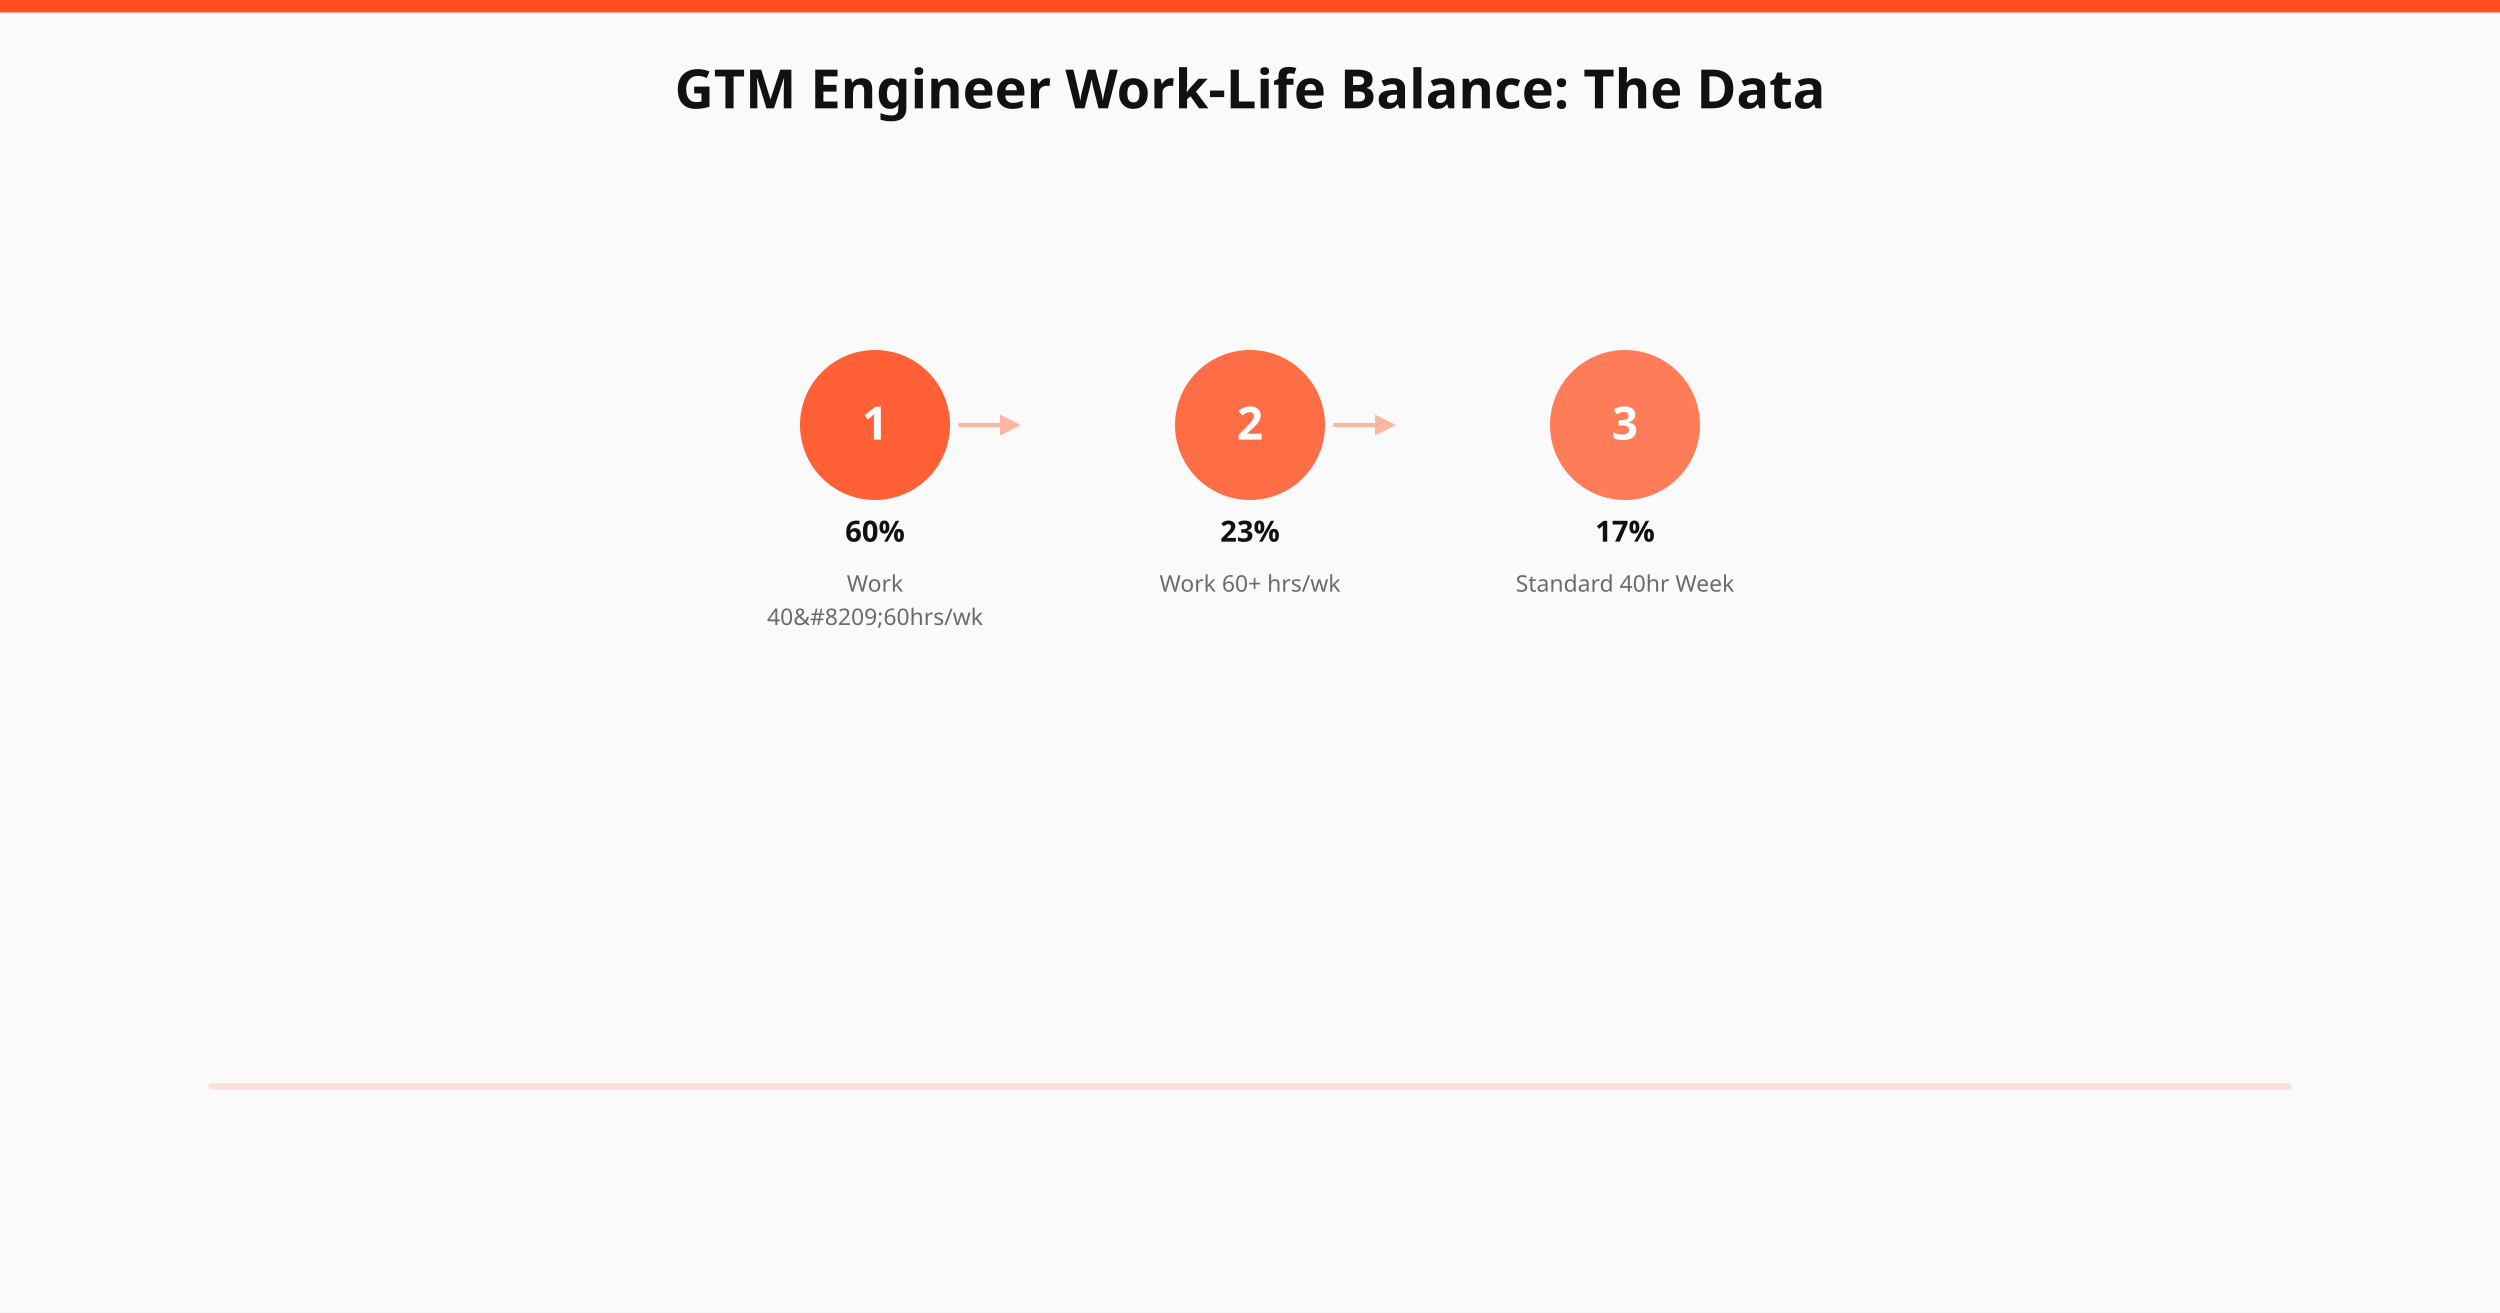
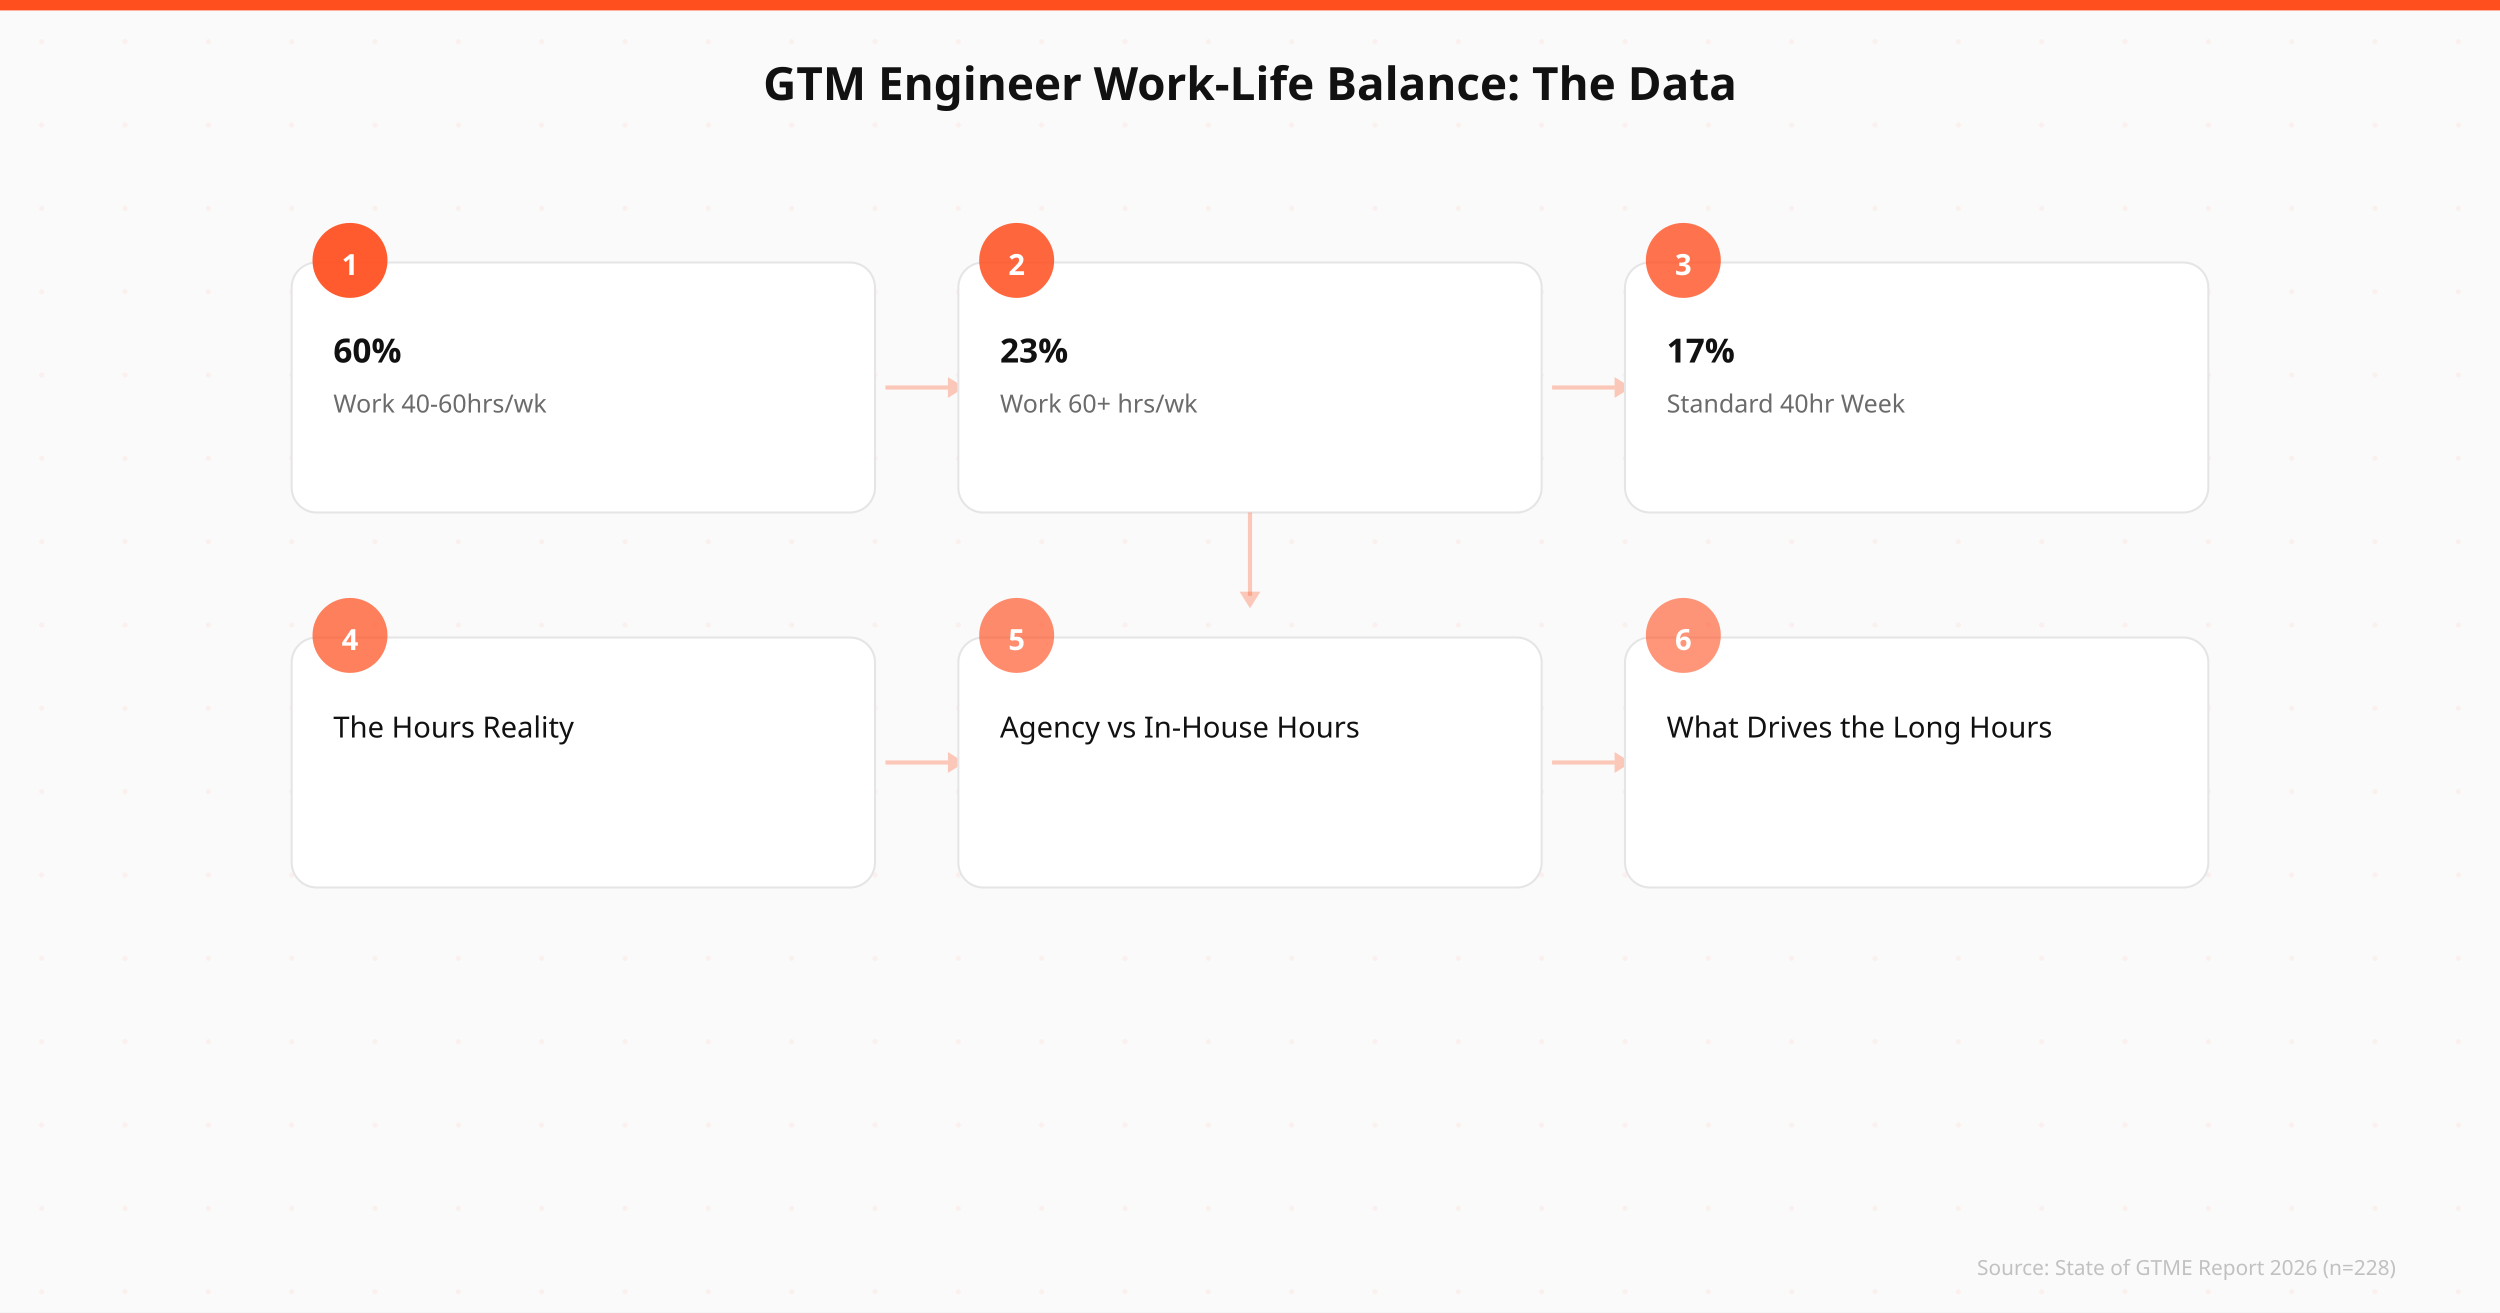
<svg xmlns="http://www.w3.org/2000/svg" viewBox="0 0 1200 630" width="1200" height="630">
+   <defs>
+     <pattern id="dots" x="0" y="0" width="40" height="40" patternUnits="userSpaceOnUse">
+       <circle cx="20" cy="20" r="1.2" fill="#FF4F1F" opacity="0.06" />
+     </pattern>
+   </defs>
  <rect width="1200" height="630" fill="#FAFAFA" />
-   <rect x="0" y="0" width="1200" height="6" fill="#FF4F1F" />
-   <text x="600" y="52" text-anchor="middle" font-family="Sora, sans-serif" font-size="26" font-weight="700" fill="#111111">GTM Engineer Work-Life Balance: The Data</text>
-   <circle cx="420.0" cy="204" r="36" fill="#FF4F1F" opacity="0.9" />
-   <text x="420.0" y="211" text-anchor="middle" font-family="Sora, sans-serif" font-size="22" font-weight="700" fill="white">1</text>
-   <text x="420.0" y="260" text-anchor="middle" font-family="Sora, sans-serif" font-size="14" font-weight="600" fill="#111111">60%</text>
-   <text x="420.0" y="284" text-anchor="middle" font-family="Plus Jakarta Sans, sans-serif" font-size="11" fill="#6B6B6B">Work</text>
-   <text x="420.0" y="300" text-anchor="middle" font-family="Plus Jakarta Sans, sans-serif" font-size="11" fill="#6B6B6B">40&amp;#8209;60hrs/wk</text>
-   <line x1="460.0" y1="204" x2="480.0" y2="204" stroke="#FF4F1F" stroke-width="2" opacity="0.4" />
-   <polygon points="480.0,199 490.0,204 480.0,209" fill="#FF4F1F" opacity="0.4" />
-   <circle cx="600.0" cy="204" r="36" fill="#FF4F1F" opacity="0.82" />
-   <text x="600.0" y="211" text-anchor="middle" font-family="Sora, sans-serif" font-size="22" font-weight="700" fill="white">2</text>
-   <text x="600.0" y="260" text-anchor="middle" font-family="Sora, sans-serif" font-size="14" font-weight="600" fill="#111111">23%</text>
-   <text x="600.0" y="284" text-anchor="middle" font-family="Plus Jakarta Sans, sans-serif" font-size="11" fill="#6B6B6B">Work 60+ hrs/wk</text>
-   <line x1="640.0" y1="204" x2="660.0" y2="204" stroke="#FF4F1F" stroke-width="2" opacity="0.4" />
-   <polygon points="660.0,199 670.0,204 660.0,209" fill="#FF4F1F" opacity="0.4" />
-   <circle cx="780.0" cy="204" r="36" fill="#FF4F1F" opacity="0.74" />
-   <text x="780.0" y="211" text-anchor="middle" font-family="Sora, sans-serif" font-size="22" font-weight="700" fill="white">3</text>
-   <text x="780.0" y="260" text-anchor="middle" font-family="Sora, sans-serif" font-size="14" font-weight="600" fill="#111111">17%</text>
-   <text x="780.0" y="284" text-anchor="middle" font-family="Plus Jakarta Sans, sans-serif" font-size="11" fill="#6B6B6B">Standard 40hr Week</text>
-   <rect x="100" y="520" width="1000" height="3" rx="1.5" fill="#FF4F1F" opacity="0.15" />
+   <rect width="1200" height="630" fill="url(#dots)" />
+   <rect x="0" y="0" width="1200" height="5" fill="#FF4F1F" />
+   <text x="600" y="48" text-anchor="middle" font-family="Sora, sans-serif" font-size="22" font-weight="700" fill="#111111">GTM Engineer Work-Life Balance: The Data</text>
+   <rect x="140.0" y="126" width="280" height="120" rx="12" fill="white" stroke="#E5E5E5" stroke-width="1" />
+   <circle cx="168.0" cy="125" r="18" fill="#FF4F1F" opacity="0.93" />
+   <text x="168.0" y="132" text-anchor="middle" font-family="Sora, sans-serif" font-size="14" font-weight="700" fill="white">1</text>
+   <text x="160.0" y="174" font-family="Sora, sans-serif" font-size="16" font-weight="600" fill="#111111">60%</text>
+   <text x="160.0" y="198" font-family="Plus Jakarta Sans, sans-serif" font-size="12" fill="#6B6B6B">Work 40‑60hrs/wk</text>
+   <line x1="425.0" y1="186" x2="455.0" y2="186" stroke="#FF4F1F" stroke-width="2" opacity="0.3" />
+   <polygon points="455.0,181 463.0,186 455.0,191" fill="#FF4F1F" opacity="0.3" />
+   <rect x="460.0" y="126" width="280" height="120" rx="12" fill="white" stroke="#E5E5E5" stroke-width="1" />
+   <circle cx="488.0" cy="125" r="18" fill="#FF4F1F" opacity="0.86" />
+   <text x="488.0" y="132" text-anchor="middle" font-family="Sora, sans-serif" font-size="14" font-weight="700" fill="white">2</text>
+   <text x="480.0" y="174" font-family="Sora, sans-serif" font-size="16" font-weight="600" fill="#111111">23%</text>
+   <text x="480.0" y="198" font-family="Plus Jakarta Sans, sans-serif" font-size="12" fill="#6B6B6B">Work 60+ hrs/wk</text>
+   <line x1="745.0" y1="186" x2="775.0" y2="186" stroke="#FF4F1F" stroke-width="2" opacity="0.3" />
+   <polygon points="775.0,181 783.0,186 775.0,191" fill="#FF4F1F" opacity="0.3" />
+   <rect x="780.0" y="126" width="280" height="120" rx="12" fill="white" stroke="#E5E5E5" stroke-width="1" />
+   <circle cx="808.0" cy="125" r="18" fill="#FF4F1F" opacity="0.79" />
+   <text x="808.0" y="132" text-anchor="middle" font-family="Sora, sans-serif" font-size="14" font-weight="700" fill="white">3</text>
+   <text x="800.0" y="174" font-family="Sora, sans-serif" font-size="16" font-weight="600" fill="#111111">17%</text>
+   <text x="800.0" y="198" font-family="Plus Jakarta Sans, sans-serif" font-size="12" fill="#6B6B6B">Standard 40hr Week</text>
+   <line x1="600" y1="246" x2="600" y2="286" stroke="#FF4F1F" stroke-width="2" opacity="0.3" />
+   <polygon points="595,284 600,292 605,284" fill="#FF4F1F" opacity="0.3" />
+   <rect x="140.0" y="306" width="280" height="120" rx="12" fill="white" stroke="#E5E5E5" stroke-width="1" />
+   <circle cx="168.0" cy="305" r="18" fill="#FF4F1F" opacity="0.72" />
+   <text x="168.0" y="312" text-anchor="middle" font-family="Sora, sans-serif" font-size="14" font-weight="700" fill="white">4</text>
+   <text x="160.0" y="354" font-family="Sora, sans-serif" font-size="14" font-weight="500" fill="#111111">The Hours Reality</text>
+   <line x1="425.0" y1="366" x2="455.0" y2="366" stroke="#FF4F1F" stroke-width="2" opacity="0.3" />
+   <polygon points="455.0,361 463.0,366 455.0,371" fill="#FF4F1F" opacity="0.3" />
+   <rect x="460.0" y="306" width="280" height="120" rx="12" fill="white" stroke="#E5E5E5" stroke-width="1" />
+   <circle cx="488.0" cy="305" r="18" fill="#FF4F1F" opacity="0.65" />
+   <text x="488.0" y="312" text-anchor="middle" font-family="Sora, sans-serif" font-size="14" font-weight="700" fill="white">5</text>
+   <text x="480.0" y="354" font-family="Sora, sans-serif" font-size="14" font-weight="500" fill="#111111">Agency vs In-House Hours</text>
+   <line x1="745.0" y1="366" x2="775.0" y2="366" stroke="#FF4F1F" stroke-width="2" opacity="0.3" />
+   <polygon points="775.0,361 783.0,366 775.0,371" fill="#FF4F1F" opacity="0.3" />
+   <rect x="780.0" y="306" width="280" height="120" rx="12" fill="white" stroke="#E5E5E5" stroke-width="1" />
+   <circle cx="808.0" cy="305" r="18" fill="#FF4F1F" opacity="0.6" />
+   <text x="808.0" y="312" text-anchor="middle" font-family="Sora, sans-serif" font-size="14" font-weight="700" fill="white">6</text>
+   <text x="800.0" y="354" font-family="Sora, sans-serif" font-size="14" font-weight="500" fill="#111111">What Drives the Long Hours</text>
+   <text x="1150" y="612" text-anchor="end" font-family="Plus Jakarta Sans, sans-serif" font-size="10" fill="#6B6B6B" opacity="0.4">Source: State of GTME Report 2026 (n=228)</text>
</svg>
